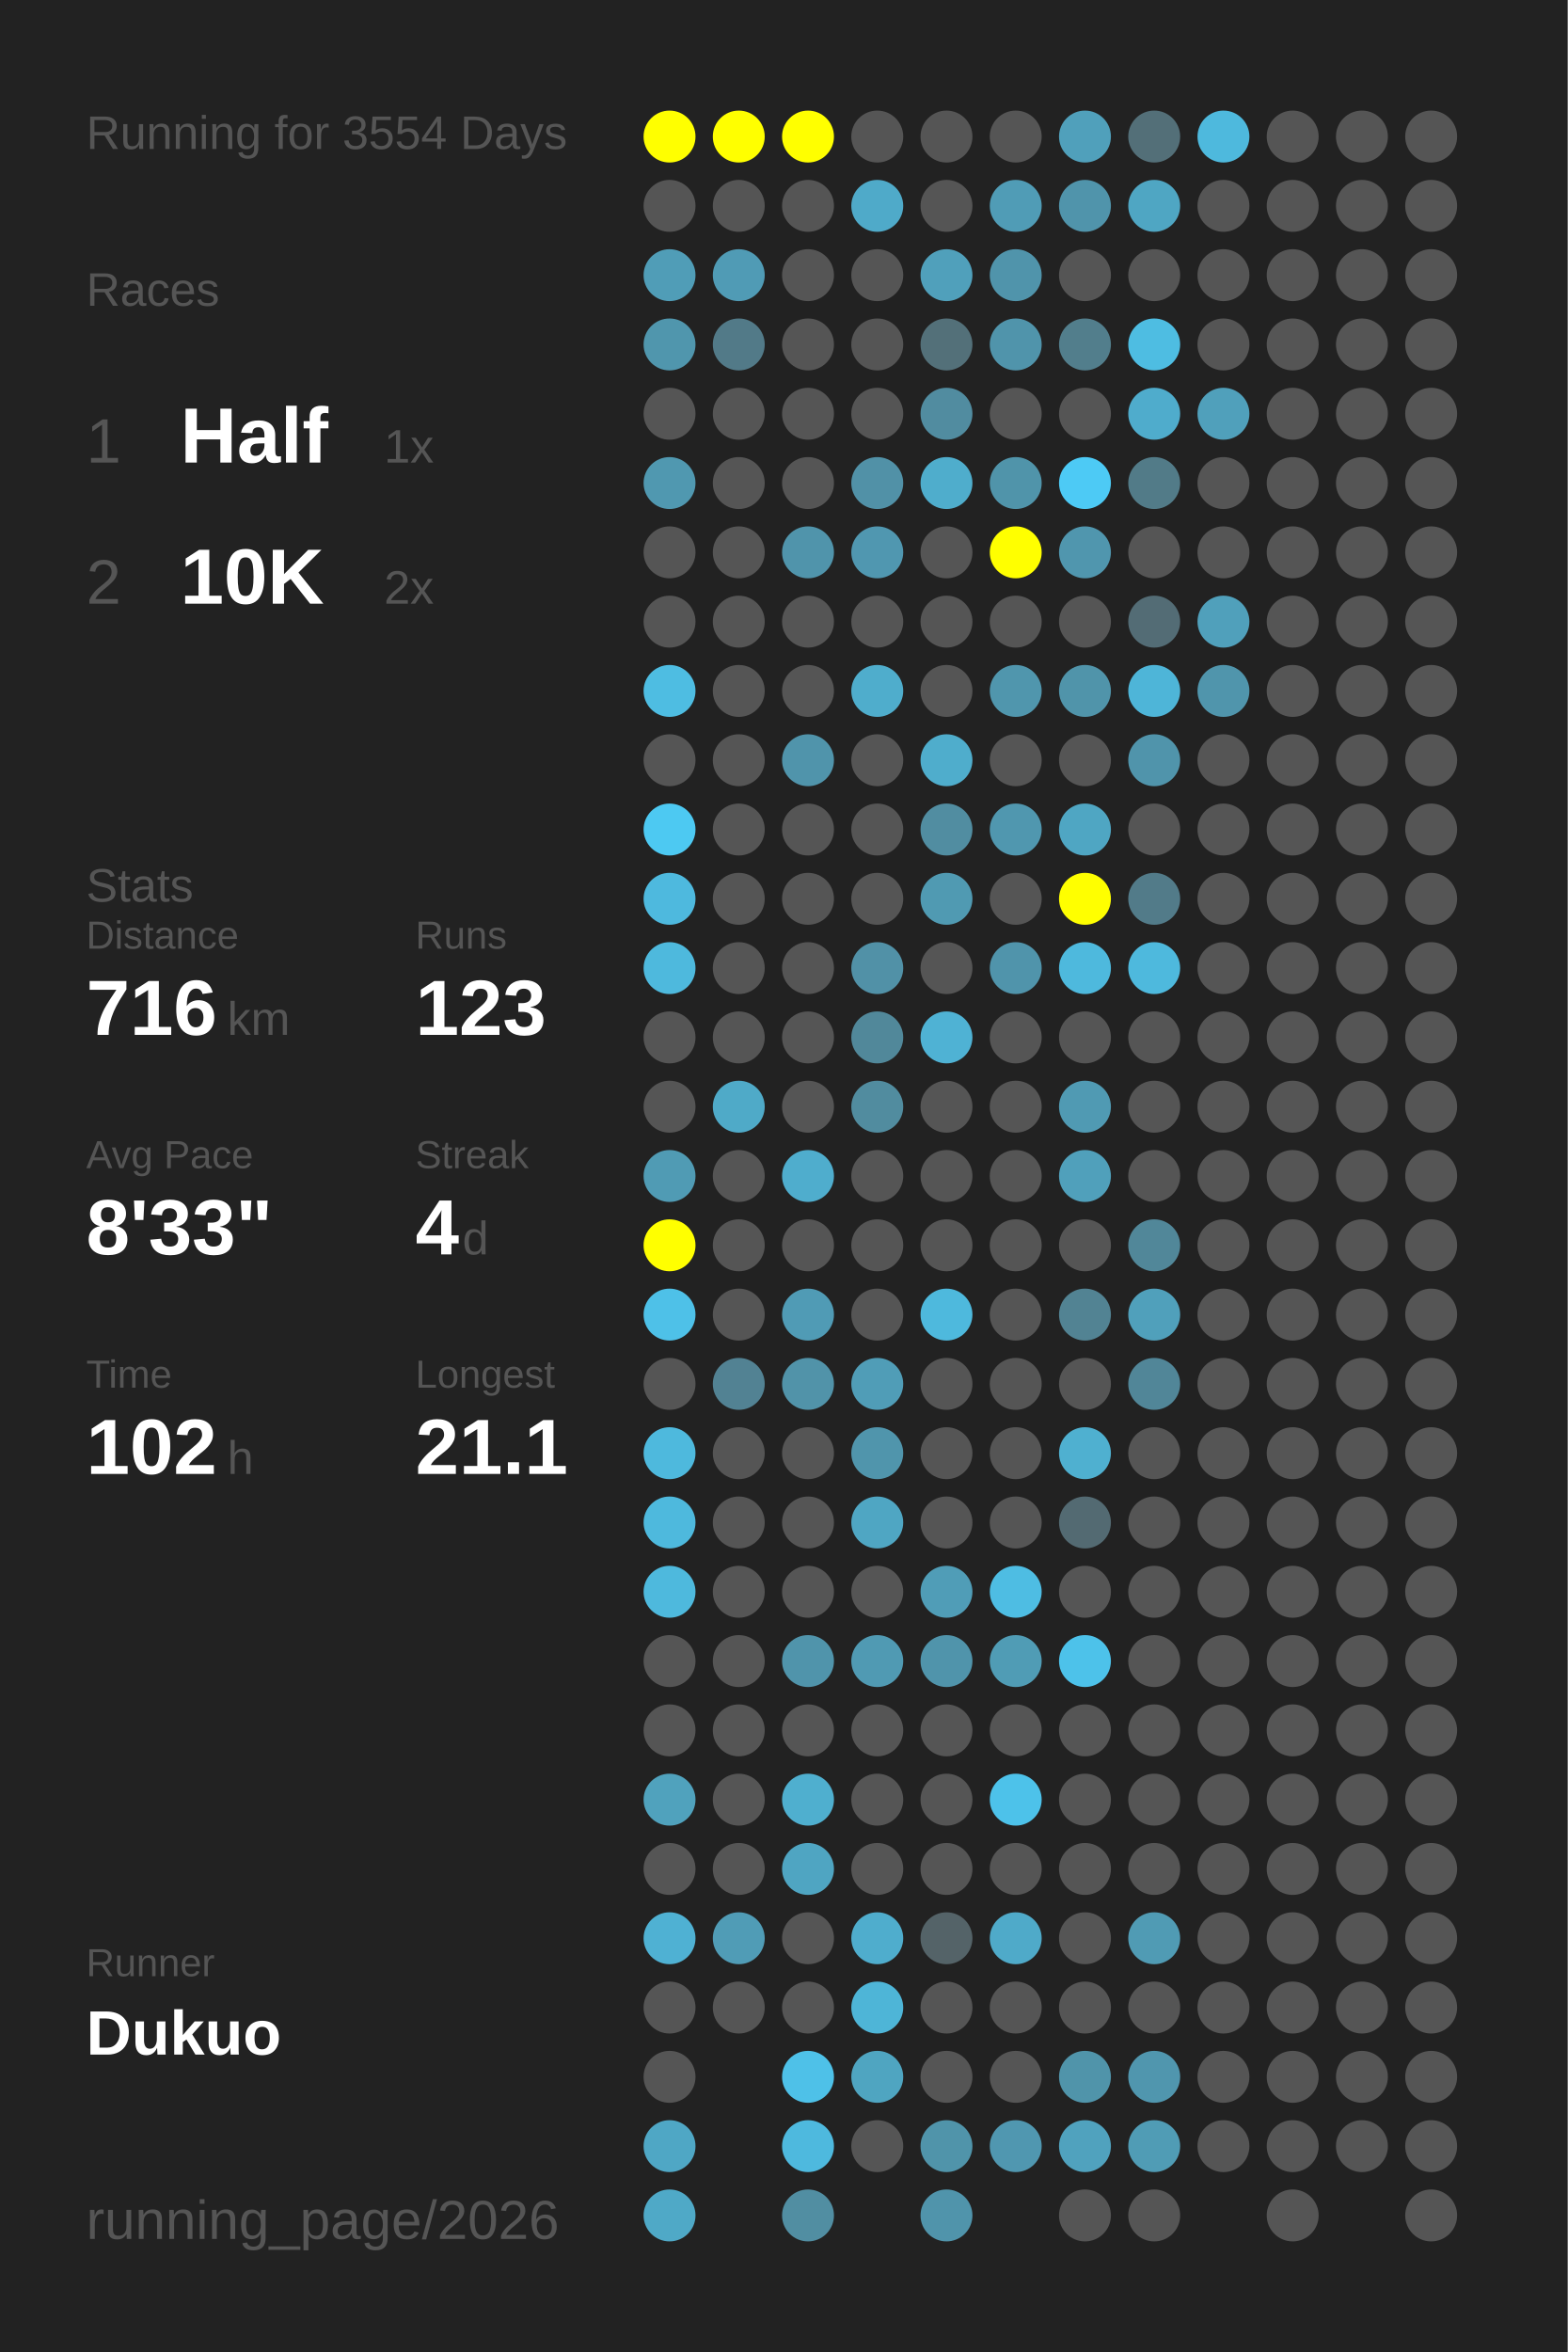
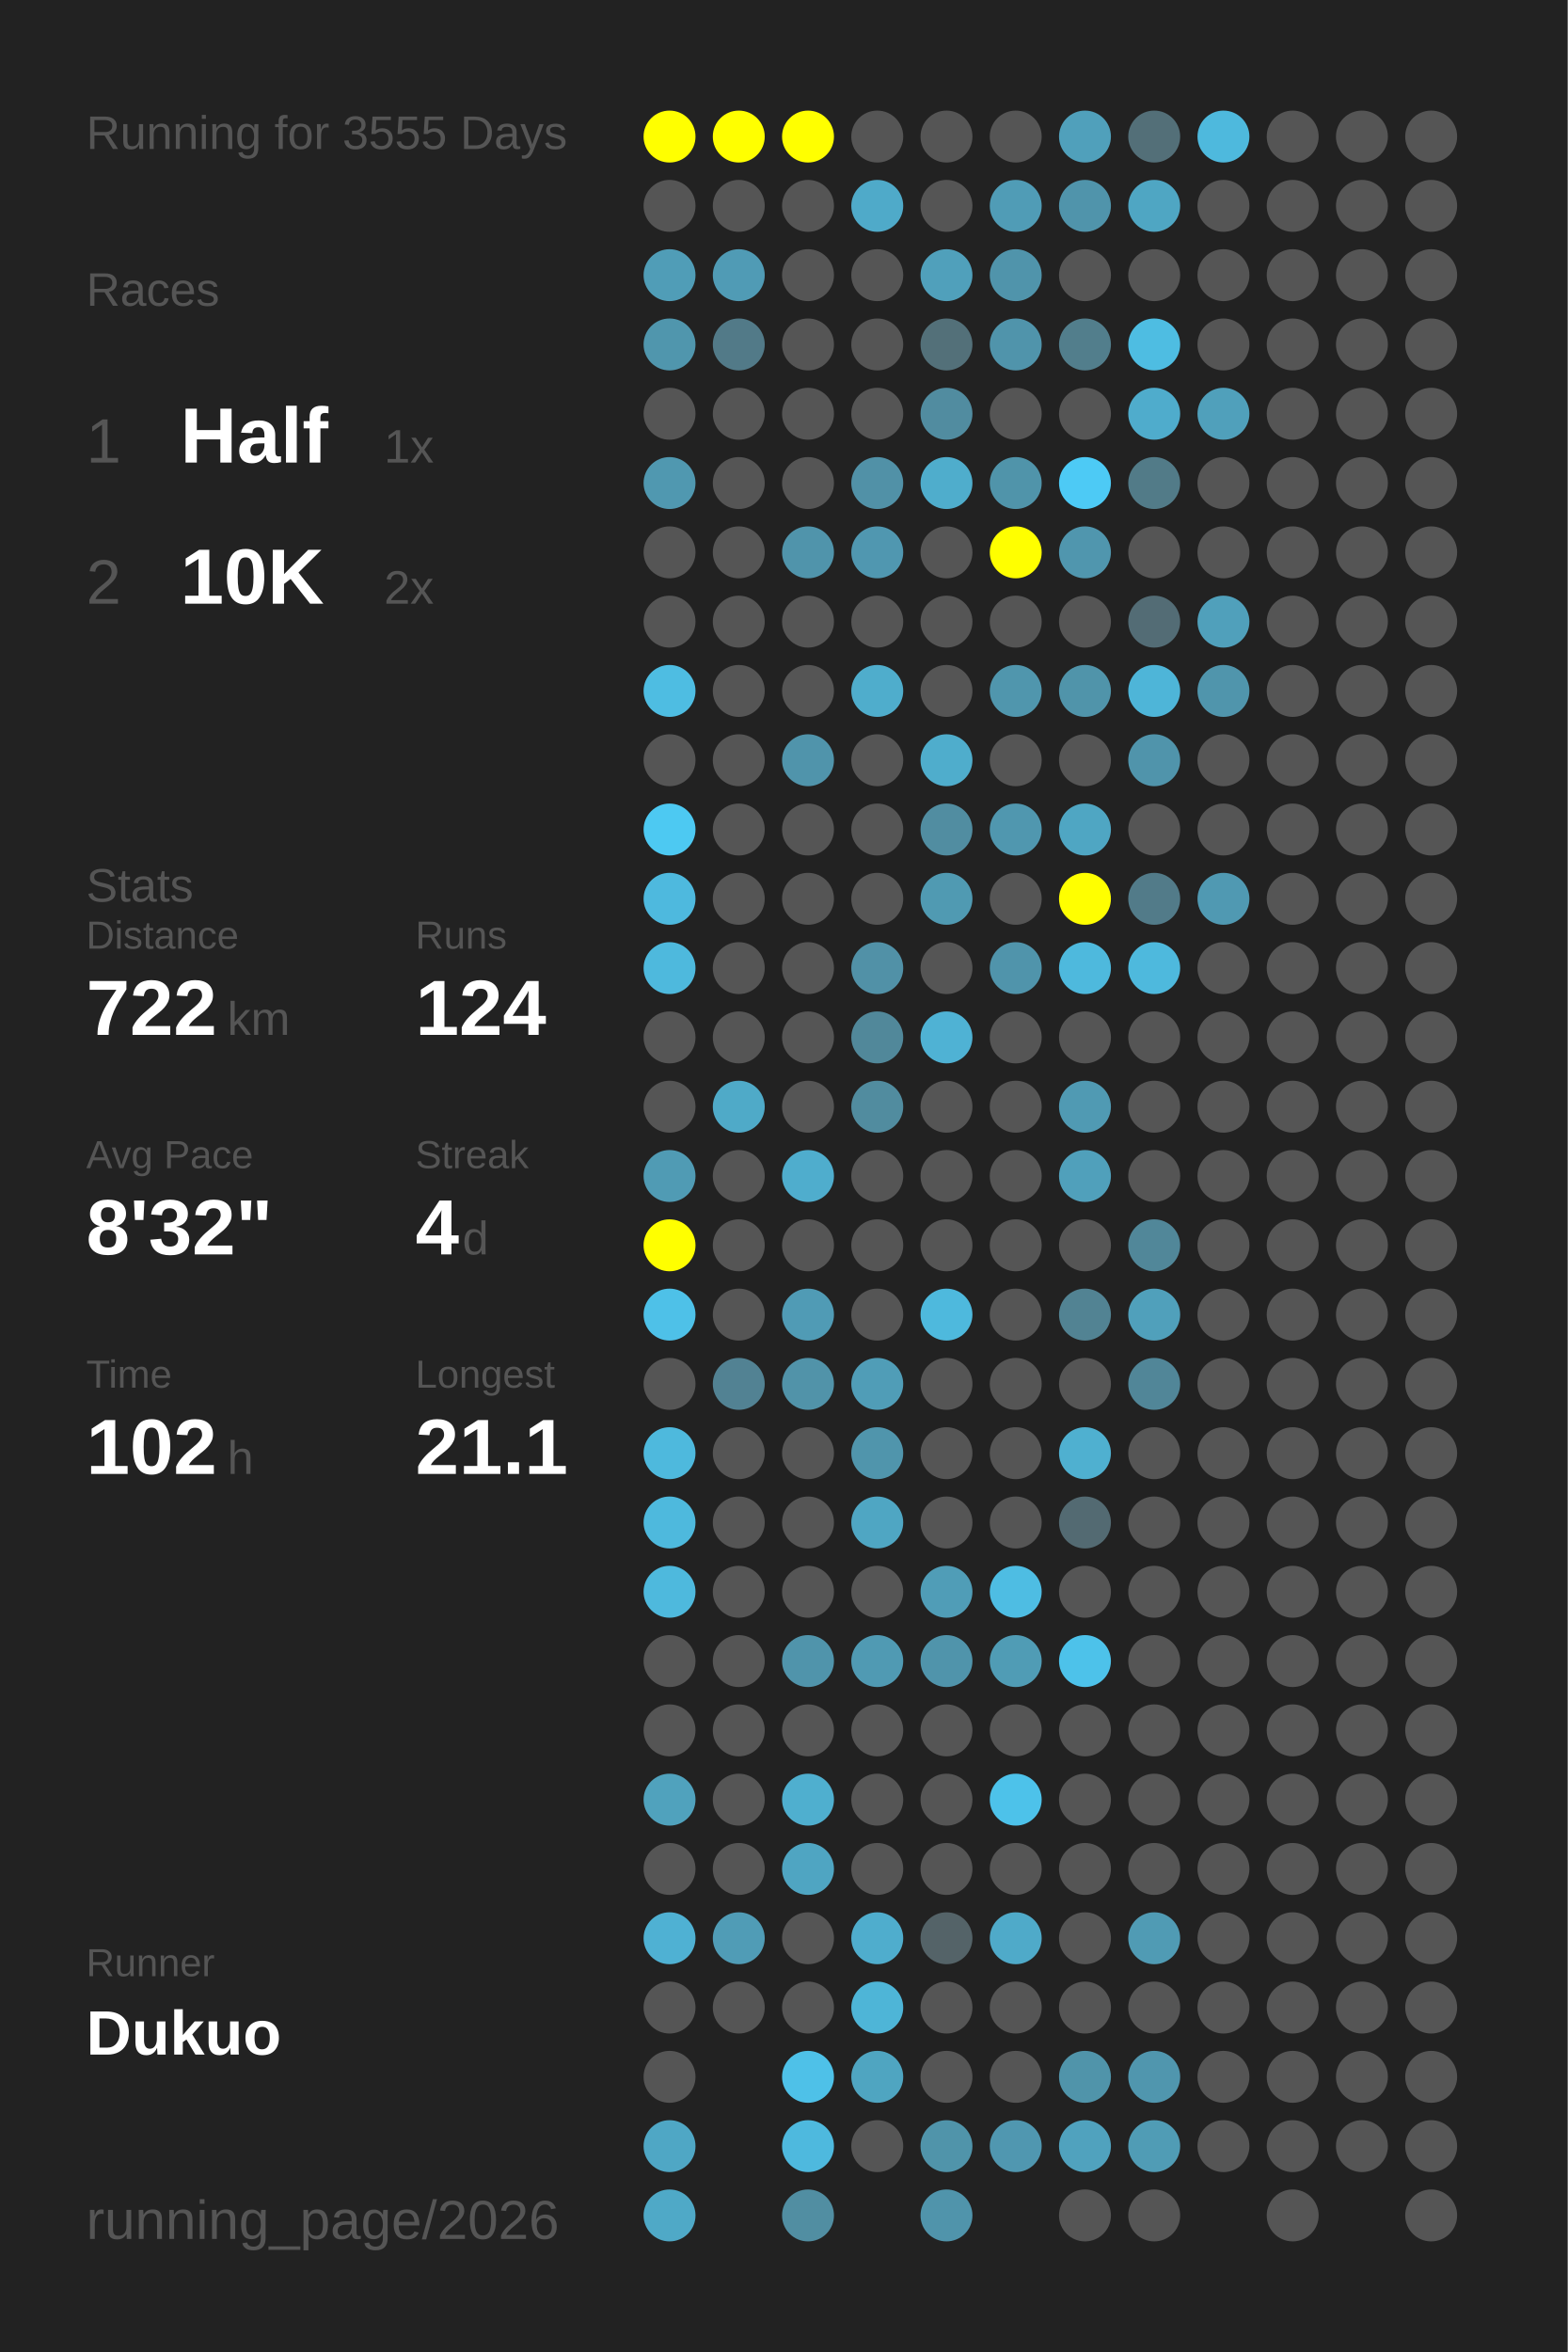
<svg xmlns="http://www.w3.org/2000/svg" baseProfile="full" height="300mm" version="1.1" viewBox="0,0,200,300" width="200mm">
  <defs />
  <rect fill="#222222" height="300" width="200" x="0" y="0" />
-   <text fill="#555555" style="font-size:6px; font-family:Arial;" x="11" y="19">Running for 3554 Days</text>
+   <text fill="#555555" style="font-size:6px; font-family:Arial;" x="11" y="19">Running for 3555 Days</text>
  <text fill="#555555" style="font-size:6px; font-family:Arial;" x="11" y="39">Races</text>
  <text fill="#555555" style="font-size:8px; font-family:Arial;" x="11" y="59">1</text>
  <text fill="#FFFFFF" style="font-size:10px; font-family:Arial; font-weight:bold;" x="23" y="59">Half</text>
  <text fill="#555555" style="font-size:6px; font-family:Arial;" x="49" y="59">1x</text>
  <text fill="#555555" style="font-size:8px; font-family:Arial;" x="11" y="77">2</text>
  <text fill="#FFFFFF" style="font-size:10px; font-family:Arial; font-weight:bold;" x="23" y="77">10K</text>
  <text fill="#555555" style="font-size:6px; font-family:Arial;" x="49" y="77">2x</text>
  <text fill="#555555" style="font-size:6px; font-family:Arial;" x="11" y="115">Stats</text>
  <text fill="#555555" style="font-size:5px; font-family:Arial;" x="11" y="121">Distance</text>
-   <text fill="#FFFFFF" style="font-size:10px; font-family:Arial; font-weight:bold;" x="11" y="132">716</text>
+   <text fill="#FFFFFF" style="font-size:10px; font-family:Arial; font-weight:bold;" x="11" y="132">722</text>
  <text fill="#555555" style="font-size:6px; font-family:Arial;" x="29" y="132">km</text>
  <text fill="#555555" style="font-size:5px; font-family:Arial;" x="53" y="121">Runs</text>
-   <text fill="#FFFFFF" style="font-size:10px; font-family:Arial; font-weight:bold;" x="53" y="132">123</text>
+   <text fill="#FFFFFF" style="font-size:10px; font-family:Arial; font-weight:bold;" x="53" y="132">124</text>
  <text fill="#555555" style="font-size:5px; font-family:Arial;" x="11" y="149">Avg Pace</text>
-   <text fill="#FFFFFF" style="font-size:10px; font-family:Arial; font-weight:bold;" x="11" y="160">8'33"</text>
+   <text fill="#FFFFFF" style="font-size:10px; font-family:Arial; font-weight:bold;" x="11" y="160">8'32"</text>
  <text fill="#555555" style="font-size:5px; font-family:Arial;" x="53" y="149">Streak</text>
  <text fill="#FFFFFF" style="font-size:10px; font-family:Arial; font-weight:bold;" x="53" y="160">4</text>
  <text fill="#555555" style="font-size:6px; font-family:Arial;" x="59" y="160">d</text>
  <text fill="#555555" style="font-size:5px; font-family:Arial;" x="11" y="177">Time</text>
  <text fill="#FFFFFF" style="font-size:10px; font-family:Arial; font-weight:bold;" x="11" y="188">102</text>
  <text fill="#555555" style="font-size:6px; font-family:Arial;" x="29" y="188">h</text>
  <text fill="#555555" style="font-size:5px; font-family:Arial;" x="53" y="177">Longest</text>
  <text fill="#FFFFFF" style="font-size:10px; font-family:Arial; font-weight:bold;" x="53" y="188">21.1</text>
  <text fill="#555555" style="font-size:5px; font-family:Arial;" x="11" y="252.065">Runner</text>
  <text fill="#FFFFFF" style="font-size:8px; font-family:Arial; font-weight:bold;" x="11" y="262.065">Dukuo</text>
  <text fill="#555555" style="font-size:7px; font-family:Arial;" x="11" y="285.581">running_page/2026</text>
  <circle cx="85.417" cy="17.419" fill="#FFFF00" r="3.312" />
  <circle cx="85.417" cy="26.258" fill="#555555" r="3.312" />
  <circle cx="85.417" cy="35.097" fill="#509db7" r="3.312" />
  <circle cx="85.417" cy="43.935" fill="#5096ad" r="3.312" />
  <circle cx="85.417" cy="52.774" fill="#555555" r="3.312" />
  <circle cx="85.417" cy="61.613" fill="#5098b0" r="3.312" />
  <circle cx="85.417" cy="70.452" fill="#555555" r="3.312" />
  <circle cx="85.417" cy="79.29" fill="#555555" r="3.312" />
  <circle cx="85.417" cy="88.129" fill="#4ebde2" r="3.312" />
  <circle cx="85.417" cy="96.968" fill="#555555" r="3.312" />
  <circle cx="85.417" cy="105.806" fill="#4dc9f2" r="3.312" />
  <circle cx="85.417" cy="114.645" fill="#4eb9de" r="3.312" />
  <circle cx="85.417" cy="123.484" fill="#4eb9dd" r="3.312" />
  <circle cx="85.417" cy="132.323" fill="#555555" r="3.312" />
  <circle cx="85.417" cy="141.161" fill="#555555" r="3.312" />
  <circle cx="85.417" cy="150" fill="#509bb4" r="3.312" />
  <circle cx="85.417" cy="158.839" fill="#FFFF00" r="3.312" />
  <circle cx="85.417" cy="167.677" fill="#4ec1e8" r="3.312" />
  <circle cx="85.417" cy="176.516" fill="#555555" r="3.312" />
  <circle cx="85.417" cy="185.355" fill="#4eb9dd" r="3.312" />
  <circle cx="85.417" cy="194.194" fill="#4eb9dd" r="3.312" />
  <circle cx="85.417" cy="203.032" fill="#4eb9dd" r="3.312" />
  <circle cx="85.417" cy="211.871" fill="#555555" r="3.312" />
  <circle cx="85.417" cy="220.71" fill="#555555" r="3.312" />
  <circle cx="85.417" cy="229.548" fill="#50a2bd" r="3.312" />
  <circle cx="85.417" cy="238.387" fill="#555555" r="3.312" />
  <circle cx="85.417" cy="247.226" fill="#4fb1d3" r="3.312" />
  <circle cx="85.417" cy="256.065" fill="#555555" r="3.312" />
  <circle cx="85.417" cy="264.903" fill="#555555" r="3.312" />
  <circle cx="85.417" cy="273.742" fill="#4fa7c5" r="3.312" />
  <circle cx="85.417" cy="282.581" fill="#4fa9c7" r="3.312" />
  <circle cx="94.25" cy="17.419" fill="#FFFF00" r="3.312" />
  <circle cx="94.25" cy="26.258" fill="#555555" r="3.312" />
  <circle cx="94.25" cy="35.097" fill="#509bb5" r="3.312" />
  <circle cx="94.25" cy="43.935" fill="#527a88" r="3.312" />
  <circle cx="94.25" cy="52.774" fill="#555555" r="3.312" />
  <circle cx="94.25" cy="61.613" fill="#555555" r="3.312" />
  <circle cx="94.25" cy="70.452" fill="#555555" r="3.312" />
  <circle cx="94.25" cy="79.29" fill="#555555" r="3.312" />
  <circle cx="94.25" cy="88.129" fill="#555555" r="3.312" />
  <circle cx="94.25" cy="96.968" fill="#555555" r="3.312" />
  <circle cx="94.25" cy="105.806" fill="#555555" r="3.312" />
  <circle cx="94.25" cy="114.645" fill="#555555" r="3.312" />
  <circle cx="94.25" cy="123.484" fill="#555555" r="3.312" />
  <circle cx="94.25" cy="132.323" fill="#555555" r="3.312" />
  <circle cx="94.25" cy="141.161" fill="#4faac8" r="3.312" />
  <circle cx="94.25" cy="150" fill="#555555" r="3.312" />
  <circle cx="94.25" cy="158.839" fill="#555555" r="3.312" />
  <circle cx="94.25" cy="167.677" fill="#555555" r="3.312" />
  <circle cx="94.25" cy="176.516" fill="#528293" r="3.312" />
  <circle cx="94.25" cy="185.355" fill="#555555" r="3.312" />
  <circle cx="94.25" cy="194.194" fill="#555555" r="3.312" />
  <circle cx="94.25" cy="203.032" fill="#555555" r="3.312" />
  <circle cx="94.25" cy="211.871" fill="#555555" r="3.312" />
  <circle cx="94.25" cy="220.71" fill="#555555" r="3.312" />
  <circle cx="94.25" cy="229.548" fill="#555555" r="3.312" />
  <circle cx="94.25" cy="238.387" fill="#555555" r="3.312" />
  <circle cx="94.25" cy="247.226" fill="#509cb6" r="3.312" />
  <circle cx="94.25" cy="256.065" fill="#555555" r="3.312" />
  <circle cx="103.083" cy="17.419" fill="#FFFF00" r="3.312" />
  <circle cx="103.083" cy="26.258" fill="#555555" r="3.312" />
  <circle cx="103.083" cy="35.097" fill="#555555" r="3.312" />
  <circle cx="103.083" cy="43.935" fill="#555555" r="3.312" />
  <circle cx="103.083" cy="52.774" fill="#555555" r="3.312" />
  <circle cx="103.083" cy="61.613" fill="#555555" r="3.312" />
  <circle cx="103.083" cy="70.452" fill="#5094ab" r="3.312" />
  <circle cx="103.083" cy="79.29" fill="#555555" r="3.312" />
  <circle cx="103.083" cy="88.129" fill="#555555" r="3.312" />
  <circle cx="103.083" cy="96.968" fill="#5094ab" r="3.312" />
  <circle cx="103.083" cy="105.806" fill="#555555" r="3.312" />
  <circle cx="103.083" cy="114.645" fill="#555555" r="3.312" />
  <circle cx="103.083" cy="123.484" fill="#555555" r="3.312" />
  <circle cx="103.083" cy="132.323" fill="#555555" r="3.312" />
  <circle cx="103.083" cy="141.161" fill="#555555" r="3.312" />
  <circle cx="103.083" cy="150" fill="#4fadcd" r="3.312" />
  <circle cx="103.083" cy="158.839" fill="#555555" r="3.312" />
  <circle cx="103.083" cy="167.677" fill="#509bb5" r="3.312" />
  <circle cx="103.083" cy="176.516" fill="#5193a9" r="3.312" />
  <circle cx="103.083" cy="185.355" fill="#555555" r="3.312" />
  <circle cx="103.083" cy="194.194" fill="#555555" r="3.312" />
  <circle cx="103.083" cy="203.032" fill="#555555" r="3.312" />
  <circle cx="103.083" cy="211.871" fill="#5094ab" r="3.312" />
  <circle cx="103.083" cy="220.71" fill="#555555" r="3.312" />
  <circle cx="103.083" cy="229.548" fill="#4fafcf" r="3.312" />
  <circle cx="103.083" cy="238.387" fill="#4fa5c2" r="3.312" />
  <circle cx="103.083" cy="247.226" fill="#555555" r="3.312" />
  <circle cx="103.083" cy="256.065" fill="#555555" r="3.312" />
  <circle cx="103.083" cy="264.903" fill="#4ec1e8" r="3.312" />
  <circle cx="103.083" cy="273.742" fill="#4eb9de" r="3.312" />
  <circle cx="103.083" cy="282.581" fill="#518ea2" r="3.312" />
  <circle cx="111.917" cy="17.419" fill="#555555" r="3.312" />
  <circle cx="111.917" cy="26.258" fill="#4faac9" r="3.312" />
  <circle cx="111.917" cy="35.097" fill="#555555" r="3.312" />
  <circle cx="111.917" cy="43.935" fill="#555555" r="3.312" />
  <circle cx="111.917" cy="52.774" fill="#555555" r="3.312" />
  <circle cx="111.917" cy="61.613" fill="#5191a7" r="3.312" />
  <circle cx="111.917" cy="70.452" fill="#5097b0" r="3.312" />
  <circle cx="111.917" cy="79.29" fill="#555555" r="3.312" />
  <circle cx="111.917" cy="88.129" fill="#4fadcc" r="3.312" />
  <circle cx="111.917" cy="96.968" fill="#555555" r="3.312" />
  <circle cx="111.917" cy="105.806" fill="#555555" r="3.312" />
  <circle cx="111.917" cy="114.645" fill="#555555" r="3.312" />
  <circle cx="111.917" cy="123.484" fill="#5191a7" r="3.312" />
  <circle cx="111.917" cy="132.323" fill="#51889a" r="3.312" />
  <circle cx="111.917" cy="141.161" fill="#518c9f" r="3.312" />
  <circle cx="111.917" cy="150" fill="#555555" r="3.312" />
  <circle cx="111.917" cy="158.839" fill="#555555" r="3.312" />
  <circle cx="111.917" cy="167.677" fill="#555555" r="3.312" />
  <circle cx="111.917" cy="176.516" fill="#509db7" r="3.312" />
  <circle cx="111.917" cy="185.355" fill="#5095ac" r="3.312" />
  <circle cx="111.917" cy="194.194" fill="#4fa6c3" r="3.312" />
  <circle cx="111.917" cy="203.032" fill="#555555" r="3.312" />
  <circle cx="111.917" cy="211.871" fill="#509ab3" r="3.312" />
  <circle cx="111.917" cy="220.71" fill="#555555" r="3.312" />
  <circle cx="111.917" cy="229.548" fill="#555555" r="3.312" />
  <circle cx="111.917" cy="238.387" fill="#555555" r="3.312" />
  <circle cx="111.917" cy="247.226" fill="#4fadcd" r="3.312" />
  <circle cx="111.917" cy="256.065" fill="#4eb5d7" r="3.312" />
  <circle cx="111.917" cy="264.903" fill="#4fa5c1" r="3.312" />
  <circle cx="111.917" cy="273.742" fill="#555555" r="3.312" />
  <circle cx="120.75" cy="17.419" fill="#555555" r="3.312" />
  <circle cx="120.75" cy="26.258" fill="#555555" r="3.312" />
  <circle cx="120.75" cy="35.097" fill="#50a0bb" r="3.312" />
  <circle cx="120.75" cy="43.935" fill="#537079" r="3.312" />
  <circle cx="120.75" cy="52.774" fill="#518ca0" r="3.312" />
  <circle cx="120.75" cy="61.613" fill="#4fadcc" r="3.312" />
  <circle cx="120.75" cy="70.452" fill="#555555" r="3.312" />
  <circle cx="120.75" cy="79.29" fill="#555555" r="3.312" />
  <circle cx="120.75" cy="88.129" fill="#555555" r="3.312" />
  <circle cx="120.75" cy="96.968" fill="#4fadcc" r="3.312" />
  <circle cx="120.75" cy="105.806" fill="#518da1" r="3.312" />
  <circle cx="120.75" cy="114.645" fill="#509ab2" r="3.312" />
  <circle cx="120.75" cy="123.484" fill="#555555" r="3.312" />
  <circle cx="120.75" cy="132.323" fill="#4fb2d4" r="3.312" />
  <circle cx="120.75" cy="141.161" fill="#555555" r="3.312" />
  <circle cx="120.75" cy="150" fill="#555555" r="3.312" />
  <circle cx="120.75" cy="158.839" fill="#555555" r="3.312" />
  <circle cx="120.75" cy="167.677" fill="#4eb9dd" r="3.312" />
  <circle cx="120.75" cy="176.516" fill="#555555" r="3.312" />
  <circle cx="120.75" cy="185.355" fill="#555555" r="3.312" />
  <circle cx="120.75" cy="194.194" fill="#555555" r="3.312" />
  <circle cx="120.75" cy="203.032" fill="#509db7" r="3.312" />
  <circle cx="120.75" cy="211.871" fill="#5094ab" r="3.312" />
  <circle cx="120.75" cy="220.71" fill="#555555" r="3.312" />
  <circle cx="120.75" cy="229.548" fill="#555555" r="3.312" />
  <circle cx="120.75" cy="238.387" fill="#555555" r="3.312" />
  <circle cx="120.75" cy="247.226" fill="#546368" r="3.312" />
  <circle cx="120.75" cy="256.065" fill="#555555" r="3.312" />
  <circle cx="120.75" cy="264.903" fill="#555555" r="3.312" />
  <circle cx="120.75" cy="273.742" fill="#5094aa" r="3.312" />
  <circle cx="120.75" cy="282.581" fill="#5094ab" r="3.312" />
  <circle cx="129.583" cy="17.419" fill="#555555" r="3.312" />
  <circle cx="129.583" cy="26.258" fill="#509cb6" r="3.312" />
  <circle cx="129.583" cy="35.097" fill="#5094ab" r="3.312" />
  <circle cx="129.583" cy="43.935" fill="#5094ab" r="3.312" />
  <circle cx="129.583" cy="52.774" fill="#555555" r="3.312" />
  <circle cx="129.583" cy="61.613" fill="#5094aa" r="3.312" />
  <circle cx="129.583" cy="70.452" fill="#FFFF00" r="3.312" />
  <circle cx="129.583" cy="79.29" fill="#555555" r="3.312" />
  <circle cx="129.583" cy="88.129" fill="#5096ad" r="3.312" />
  <circle cx="129.583" cy="96.968" fill="#555555" r="3.312" />
  <circle cx="129.583" cy="105.806" fill="#5097af" r="3.312" />
  <circle cx="129.583" cy="114.645" fill="#555555" r="3.312" />
  <circle cx="129.583" cy="123.484" fill="#5094ab" r="3.312" />
  <circle cx="129.583" cy="132.323" fill="#555555" r="3.312" />
  <circle cx="129.583" cy="141.161" fill="#555555" r="3.312" />
  <circle cx="129.583" cy="150" fill="#555555" r="3.312" />
  <circle cx="129.583" cy="158.839" fill="#555555" r="3.312" />
  <circle cx="129.583" cy="167.677" fill="#555555" r="3.312" />
  <circle cx="129.583" cy="176.516" fill="#555555" r="3.312" />
  <circle cx="129.583" cy="185.355" fill="#555555" r="3.312" />
  <circle cx="129.583" cy="194.194" fill="#555555" r="3.312" />
  <circle cx="129.583" cy="203.032" fill="#4ebde3" r="3.312" />
  <circle cx="129.583" cy="211.871" fill="#509cb5" r="3.312" />
  <circle cx="129.583" cy="220.71" fill="#555555" r="3.312" />
  <circle cx="129.583" cy="229.548" fill="#4dc2ea" r="3.312" />
  <circle cx="129.583" cy="238.387" fill="#555555" r="3.312" />
  <circle cx="129.583" cy="247.226" fill="#4faac9" r="3.312" />
  <circle cx="129.583" cy="256.065" fill="#555555" r="3.312" />
  <circle cx="129.583" cy="264.903" fill="#555555" r="3.312" />
  <circle cx="129.583" cy="273.742" fill="#5097b0" r="3.312" />
  <circle cx="138.417" cy="17.419" fill="#50a0bb" r="3.312" />
  <circle cx="138.417" cy="26.258" fill="#5094ab" r="3.312" />
  <circle cx="138.417" cy="35.097" fill="#555555" r="3.312" />
  <circle cx="138.417" cy="43.935" fill="#527e8c" r="3.312" />
  <circle cx="138.417" cy="52.774" fill="#555555" r="3.312" />
  <circle cx="138.417" cy="61.613" fill="#4dcaf5" r="3.312" />
  <circle cx="138.417" cy="70.452" fill="#5096ae" r="3.312" />
  <circle cx="138.417" cy="79.29" fill="#555555" r="3.312" />
  <circle cx="138.417" cy="88.129" fill="#5094aa" r="3.312" />
  <circle cx="138.417" cy="96.968" fill="#555555" r="3.312" />
  <circle cx="138.417" cy="105.806" fill="#4fa6c3" r="3.312" />
  <circle cx="138.417" cy="114.645" fill="#FFFF00" r="3.312" />
  <circle cx="138.417" cy="123.484" fill="#4eb9dd" r="3.312" />
  <circle cx="138.417" cy="132.323" fill="#555555" r="3.312" />
  <circle cx="138.417" cy="141.161" fill="#509ab3" r="3.312" />
  <circle cx="138.417" cy="150" fill="#50a0bb" r="3.312" />
  <circle cx="138.417" cy="158.839" fill="#555555" r="3.312" />
  <circle cx="138.417" cy="167.677" fill="#528393" r="3.312" />
  <circle cx="138.417" cy="176.516" fill="#555555" r="3.312" />
  <circle cx="138.417" cy="185.355" fill="#4fb0d0" r="3.312" />
  <circle cx="138.417" cy="194.194" fill="#536a72" r="3.312" />
  <circle cx="138.417" cy="203.032" fill="#555555" r="3.312" />
  <circle cx="138.417" cy="211.871" fill="#4dc2ea" r="3.312" />
  <circle cx="138.417" cy="220.71" fill="#555555" r="3.312" />
  <circle cx="138.417" cy="229.548" fill="#555555" r="3.312" />
  <circle cx="138.417" cy="238.387" fill="#555555" r="3.312" />
  <circle cx="138.417" cy="247.226" fill="#555555" r="3.312" />
  <circle cx="138.417" cy="256.065" fill="#555555" r="3.312" />
  <circle cx="138.417" cy="264.903" fill="#5094aa" r="3.312" />
  <circle cx="138.417" cy="273.742" fill="#50a2be" r="3.312" />
  <circle cx="138.417" cy="282.581" fill="#555555" r="3.312" />
  <circle cx="147.25" cy="17.419" fill="#536f78" r="3.312" />
  <circle cx="147.25" cy="26.258" fill="#4fa6c3" r="3.312" />
  <circle cx="147.25" cy="35.097" fill="#555555" r="3.312" />
  <circle cx="147.25" cy="43.935" fill="#4ebde2" r="3.312" />
  <circle cx="147.25" cy="52.774" fill="#4faccc" r="3.312" />
  <circle cx="147.25" cy="61.613" fill="#527b88" r="3.312" />
  <circle cx="147.25" cy="70.452" fill="#555555" r="3.312" />
  <circle cx="147.25" cy="79.29" fill="#536c75" r="3.312" />
  <circle cx="147.25" cy="88.129" fill="#4eb5d8" r="3.312" />
  <circle cx="147.25" cy="96.968" fill="#5094ab" r="3.312" />
  <circle cx="147.25" cy="105.806" fill="#555555" r="3.312" />
  <circle cx="147.25" cy="114.645" fill="#527b89" r="3.312" />
  <circle cx="147.25" cy="123.484" fill="#4eb9dd" r="3.312" />
  <circle cx="147.25" cy="132.323" fill="#555555" r="3.312" />
  <circle cx="147.25" cy="141.161" fill="#555555" r="3.312" />
  <circle cx="147.25" cy="150" fill="#555555" r="3.312" />
  <circle cx="147.25" cy="158.839" fill="#518799" r="3.312" />
  <circle cx="147.25" cy="167.677" fill="#50a0bb" r="3.312" />
  <circle cx="147.25" cy="176.516" fill="#518698" r="3.312" />
  <circle cx="147.25" cy="185.355" fill="#555555" r="3.312" />
  <circle cx="147.25" cy="194.194" fill="#555555" r="3.312" />
  <circle cx="147.25" cy="203.032" fill="#555555" r="3.312" />
  <circle cx="147.25" cy="211.871" fill="#555555" r="3.312" />
  <circle cx="147.25" cy="220.71" fill="#555555" r="3.312" />
  <circle cx="147.25" cy="229.548" fill="#555555" r="3.312" />
  <circle cx="147.25" cy="238.387" fill="#555555" r="3.312" />
  <circle cx="147.25" cy="247.226" fill="#509bb4" r="3.312" />
  <circle cx="147.25" cy="256.065" fill="#555555" r="3.312" />
  <circle cx="147.25" cy="264.903" fill="#5096ae" r="3.312" />
  <circle cx="147.25" cy="273.742" fill="#509cb5" r="3.312" />
  <circle cx="147.25" cy="282.581" fill="#555555" r="3.312" />
  <circle cx="156.083" cy="17.419" fill="#4eb9dd" r="3.312" />
  <circle cx="156.083" cy="26.258" fill="#555555" r="3.312" />
  <circle cx="156.083" cy="35.097" fill="#555555" r="3.312" />
  <circle cx="156.083" cy="43.935" fill="#555555" r="3.312" />
  <circle cx="156.083" cy="52.774" fill="#50a0bb" r="3.312" />
  <circle cx="156.083" cy="61.613" fill="#555555" r="3.312" />
  <circle cx="156.083" cy="70.452" fill="#555555" r="3.312" />
  <circle cx="156.083" cy="79.29" fill="#50a0bb" r="3.312" />
  <circle cx="156.083" cy="88.129" fill="#5095ac" r="3.312" />
  <circle cx="156.083" cy="96.968" fill="#555555" r="3.312" />
  <circle cx="156.083" cy="105.806" fill="#555555" r="3.312" />
-   <circle cx="156.083" cy="114.645" fill="#555555" r="3.312" />
+   <circle cx="156.083" cy="114.645" fill="#5099b2" r="3.312" />
  <circle cx="156.083" cy="123.484" fill="#555555" r="3.312" />
  <circle cx="156.083" cy="132.323" fill="#555555" r="3.312" />
  <circle cx="156.083" cy="141.161" fill="#555555" r="3.312" />
  <circle cx="156.083" cy="150" fill="#555555" r="3.312" />
  <circle cx="156.083" cy="158.839" fill="#555555" r="3.312" />
  <circle cx="156.083" cy="167.677" fill="#555555" r="3.312" />
  <circle cx="156.083" cy="176.516" fill="#555555" r="3.312" />
  <circle cx="156.083" cy="185.355" fill="#555555" r="3.312" />
  <circle cx="156.083" cy="194.194" fill="#555555" r="3.312" />
  <circle cx="156.083" cy="203.032" fill="#555555" r="3.312" />
  <circle cx="156.083" cy="211.871" fill="#555555" r="3.312" />
  <circle cx="156.083" cy="220.71" fill="#555555" r="3.312" />
  <circle cx="156.083" cy="229.548" fill="#555555" r="3.312" />
  <circle cx="156.083" cy="238.387" fill="#555555" r="3.312" />
  <circle cx="156.083" cy="247.226" fill="#555555" r="3.312" />
  <circle cx="156.083" cy="256.065" fill="#555555" r="3.312" />
  <circle cx="156.083" cy="264.903" fill="#555555" r="3.312" />
  <circle cx="156.083" cy="273.742" fill="#555555" r="3.312" />
  <circle cx="164.917" cy="17.419" fill="#555555" r="3.312" />
  <circle cx="164.917" cy="26.258" fill="#555555" r="3.312" />
  <circle cx="164.917" cy="35.097" fill="#555555" r="3.312" />
  <circle cx="164.917" cy="43.935" fill="#555555" r="3.312" />
  <circle cx="164.917" cy="52.774" fill="#555555" r="3.312" />
  <circle cx="164.917" cy="61.613" fill="#555555" r="3.312" />
  <circle cx="164.917" cy="70.452" fill="#555555" r="3.312" />
  <circle cx="164.917" cy="79.29" fill="#555555" r="3.312" />
  <circle cx="164.917" cy="88.129" fill="#555555" r="3.312" />
  <circle cx="164.917" cy="96.968" fill="#555555" r="3.312" />
  <circle cx="164.917" cy="105.806" fill="#555555" r="3.312" />
  <circle cx="164.917" cy="114.645" fill="#555555" r="3.312" />
  <circle cx="164.917" cy="123.484" fill="#555555" r="3.312" />
  <circle cx="164.917" cy="132.323" fill="#555555" r="3.312" />
  <circle cx="164.917" cy="141.161" fill="#555555" r="3.312" />
  <circle cx="164.917" cy="150" fill="#555555" r="3.312" />
  <circle cx="164.917" cy="158.839" fill="#555555" r="3.312" />
  <circle cx="164.917" cy="167.677" fill="#555555" r="3.312" />
  <circle cx="164.917" cy="176.516" fill="#555555" r="3.312" />
  <circle cx="164.917" cy="185.355" fill="#555555" r="3.312" />
  <circle cx="164.917" cy="194.194" fill="#555555" r="3.312" />
  <circle cx="164.917" cy="203.032" fill="#555555" r="3.312" />
  <circle cx="164.917" cy="211.871" fill="#555555" r="3.312" />
  <circle cx="164.917" cy="220.71" fill="#555555" r="3.312" />
  <circle cx="164.917" cy="229.548" fill="#555555" r="3.312" />
  <circle cx="164.917" cy="238.387" fill="#555555" r="3.312" />
  <circle cx="164.917" cy="247.226" fill="#555555" r="3.312" />
  <circle cx="164.917" cy="256.065" fill="#555555" r="3.312" />
  <circle cx="164.917" cy="264.903" fill="#555555" r="3.312" />
  <circle cx="164.917" cy="273.742" fill="#555555" r="3.312" />
  <circle cx="164.917" cy="282.581" fill="#555555" r="3.312" />
  <circle cx="173.75" cy="17.419" fill="#555555" r="3.312" />
  <circle cx="173.75" cy="26.258" fill="#555555" r="3.312" />
  <circle cx="173.75" cy="35.097" fill="#555555" r="3.312" />
  <circle cx="173.75" cy="43.935" fill="#555555" r="3.312" />
  <circle cx="173.75" cy="52.774" fill="#555555" r="3.312" />
  <circle cx="173.75" cy="61.613" fill="#555555" r="3.312" />
  <circle cx="173.75" cy="70.452" fill="#555555" r="3.312" />
  <circle cx="173.75" cy="79.29" fill="#555555" r="3.312" />
  <circle cx="173.75" cy="88.129" fill="#555555" r="3.312" />
  <circle cx="173.75" cy="96.968" fill="#555555" r="3.312" />
  <circle cx="173.75" cy="105.806" fill="#555555" r="3.312" />
  <circle cx="173.75" cy="114.645" fill="#555555" r="3.312" />
  <circle cx="173.75" cy="123.484" fill="#555555" r="3.312" />
  <circle cx="173.75" cy="132.323" fill="#555555" r="3.312" />
  <circle cx="173.75" cy="141.161" fill="#555555" r="3.312" />
  <circle cx="173.75" cy="150" fill="#555555" r="3.312" />
  <circle cx="173.75" cy="158.839" fill="#555555" r="3.312" />
  <circle cx="173.75" cy="167.677" fill="#555555" r="3.312" />
  <circle cx="173.75" cy="176.516" fill="#555555" r="3.312" />
  <circle cx="173.75" cy="185.355" fill="#555555" r="3.312" />
  <circle cx="173.75" cy="194.194" fill="#555555" r="3.312" />
  <circle cx="173.75" cy="203.032" fill="#555555" r="3.312" />
  <circle cx="173.75" cy="211.871" fill="#555555" r="3.312" />
  <circle cx="173.75" cy="220.71" fill="#555555" r="3.312" />
  <circle cx="173.75" cy="229.548" fill="#555555" r="3.312" />
  <circle cx="173.75" cy="238.387" fill="#555555" r="3.312" />
  <circle cx="173.75" cy="247.226" fill="#555555" r="3.312" />
  <circle cx="173.75" cy="256.065" fill="#555555" r="3.312" />
  <circle cx="173.75" cy="264.903" fill="#555555" r="3.312" />
  <circle cx="173.75" cy="273.742" fill="#555555" r="3.312" />
  <circle cx="182.583" cy="17.419" fill="#555555" r="3.312" />
  <circle cx="182.583" cy="26.258" fill="#555555" r="3.312" />
  <circle cx="182.583" cy="35.097" fill="#555555" r="3.312" />
  <circle cx="182.583" cy="43.935" fill="#555555" r="3.312" />
  <circle cx="182.583" cy="52.774" fill="#555555" r="3.312" />
  <circle cx="182.583" cy="61.613" fill="#555555" r="3.312" />
  <circle cx="182.583" cy="70.452" fill="#555555" r="3.312" />
  <circle cx="182.583" cy="79.29" fill="#555555" r="3.312" />
  <circle cx="182.583" cy="88.129" fill="#555555" r="3.312" />
  <circle cx="182.583" cy="96.968" fill="#555555" r="3.312" />
  <circle cx="182.583" cy="105.806" fill="#555555" r="3.312" />
  <circle cx="182.583" cy="114.645" fill="#555555" r="3.312" />
  <circle cx="182.583" cy="123.484" fill="#555555" r="3.312" />
  <circle cx="182.583" cy="132.323" fill="#555555" r="3.312" />
  <circle cx="182.583" cy="141.161" fill="#555555" r="3.312" />
  <circle cx="182.583" cy="150" fill="#555555" r="3.312" />
  <circle cx="182.583" cy="158.839" fill="#555555" r="3.312" />
  <circle cx="182.583" cy="167.677" fill="#555555" r="3.312" />
  <circle cx="182.583" cy="176.516" fill="#555555" r="3.312" />
  <circle cx="182.583" cy="185.355" fill="#555555" r="3.312" />
  <circle cx="182.583" cy="194.194" fill="#555555" r="3.312" />
  <circle cx="182.583" cy="203.032" fill="#555555" r="3.312" />
  <circle cx="182.583" cy="211.871" fill="#555555" r="3.312" />
  <circle cx="182.583" cy="220.71" fill="#555555" r="3.312" />
  <circle cx="182.583" cy="229.548" fill="#555555" r="3.312" />
  <circle cx="182.583" cy="238.387" fill="#555555" r="3.312" />
  <circle cx="182.583" cy="247.226" fill="#555555" r="3.312" />
  <circle cx="182.583" cy="256.065" fill="#555555" r="3.312" />
  <circle cx="182.583" cy="264.903" fill="#555555" r="3.312" />
  <circle cx="182.583" cy="273.742" fill="#555555" r="3.312" />
  <circle cx="182.583" cy="282.581" fill="#555555" r="3.312" />
</svg>
